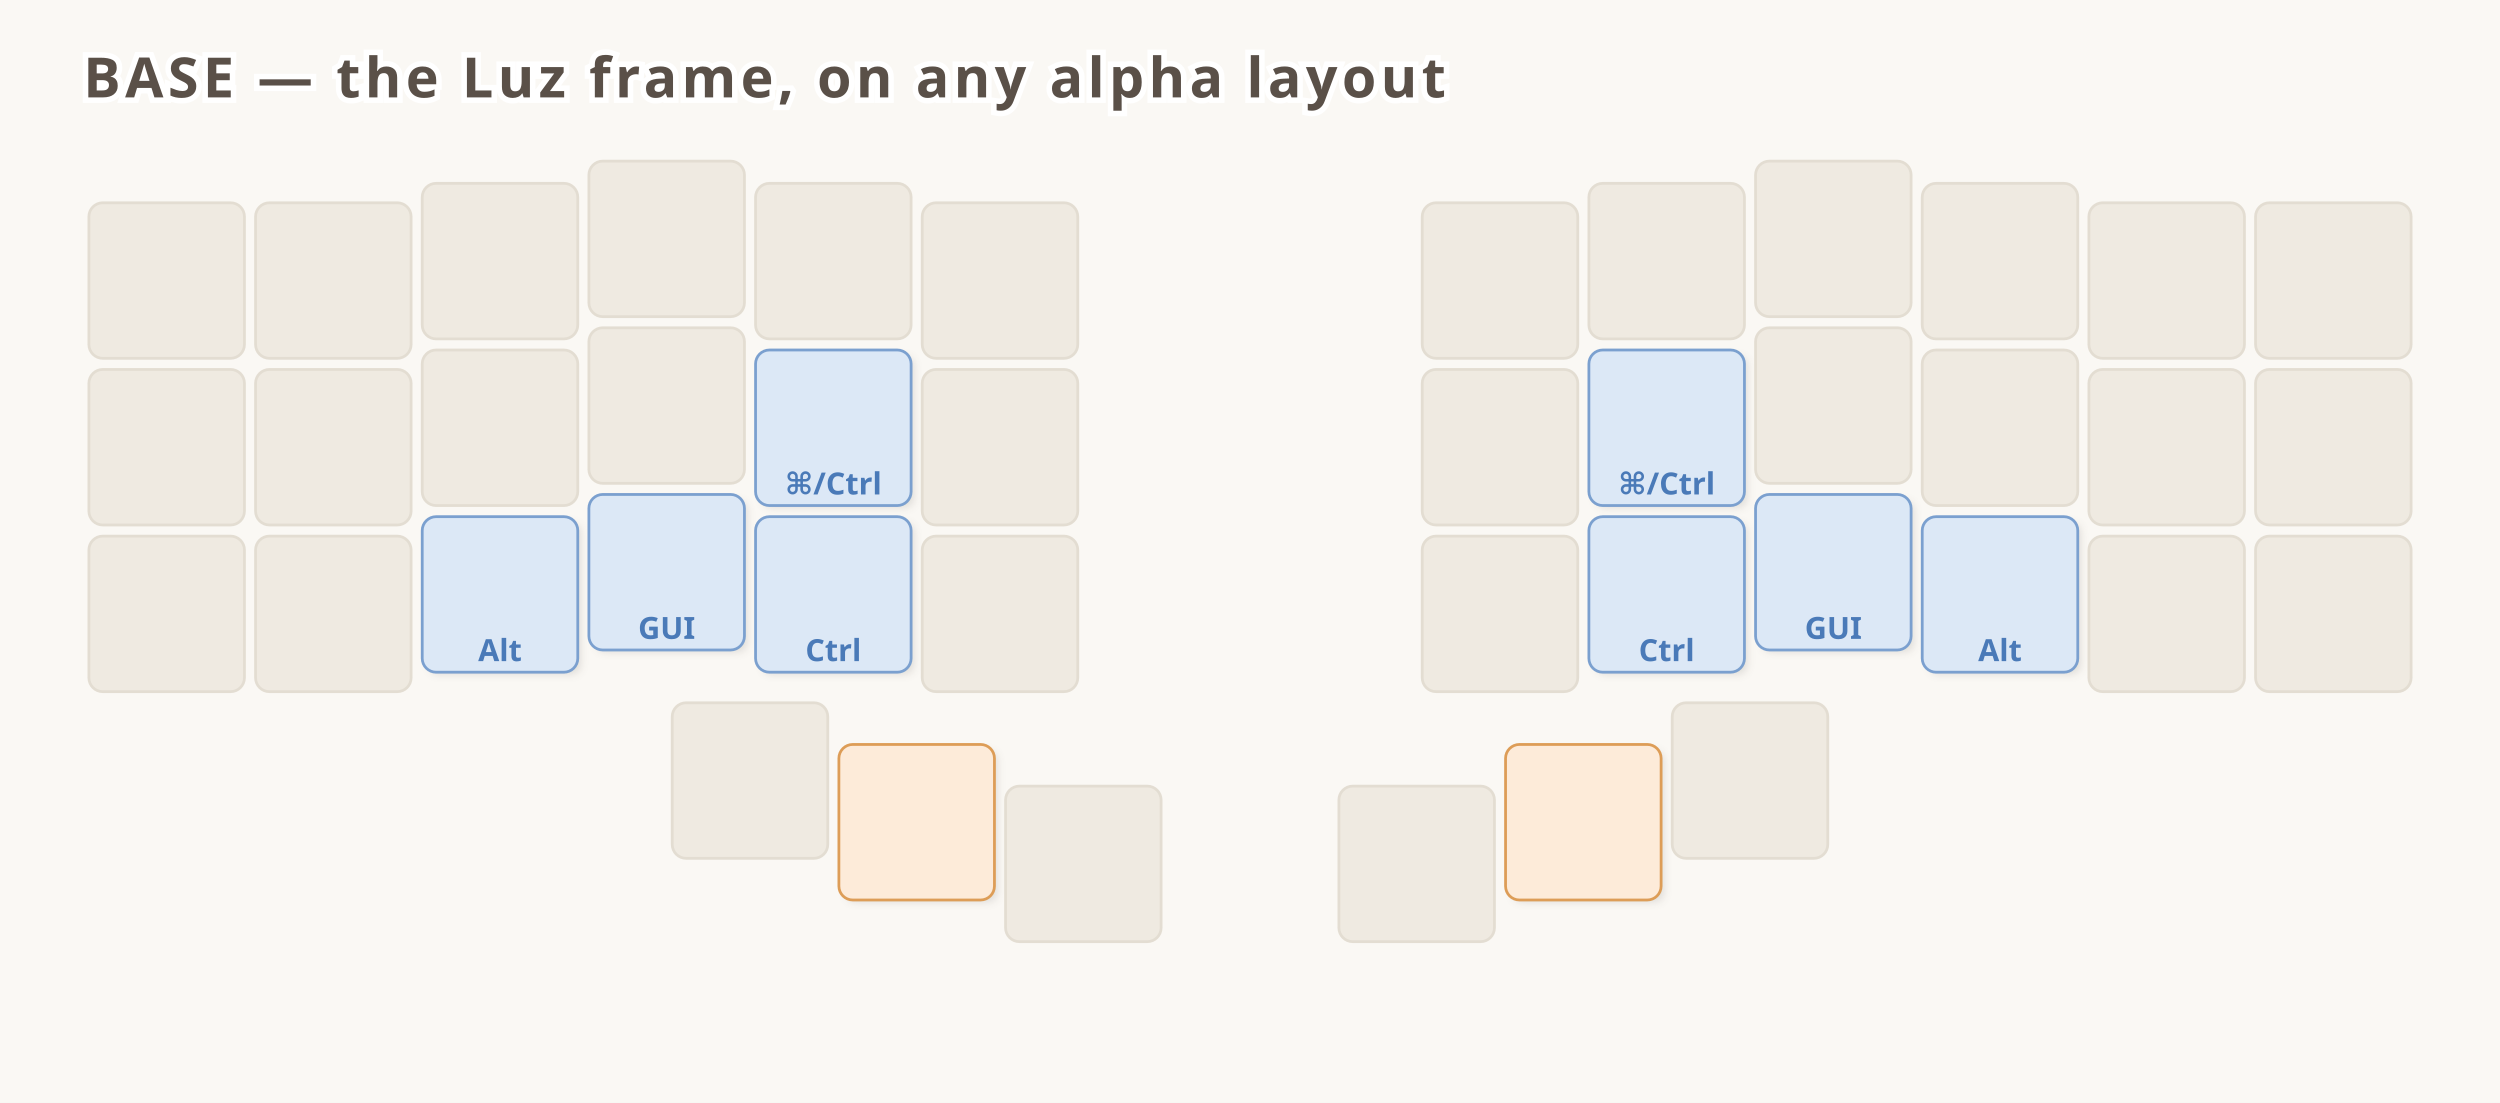
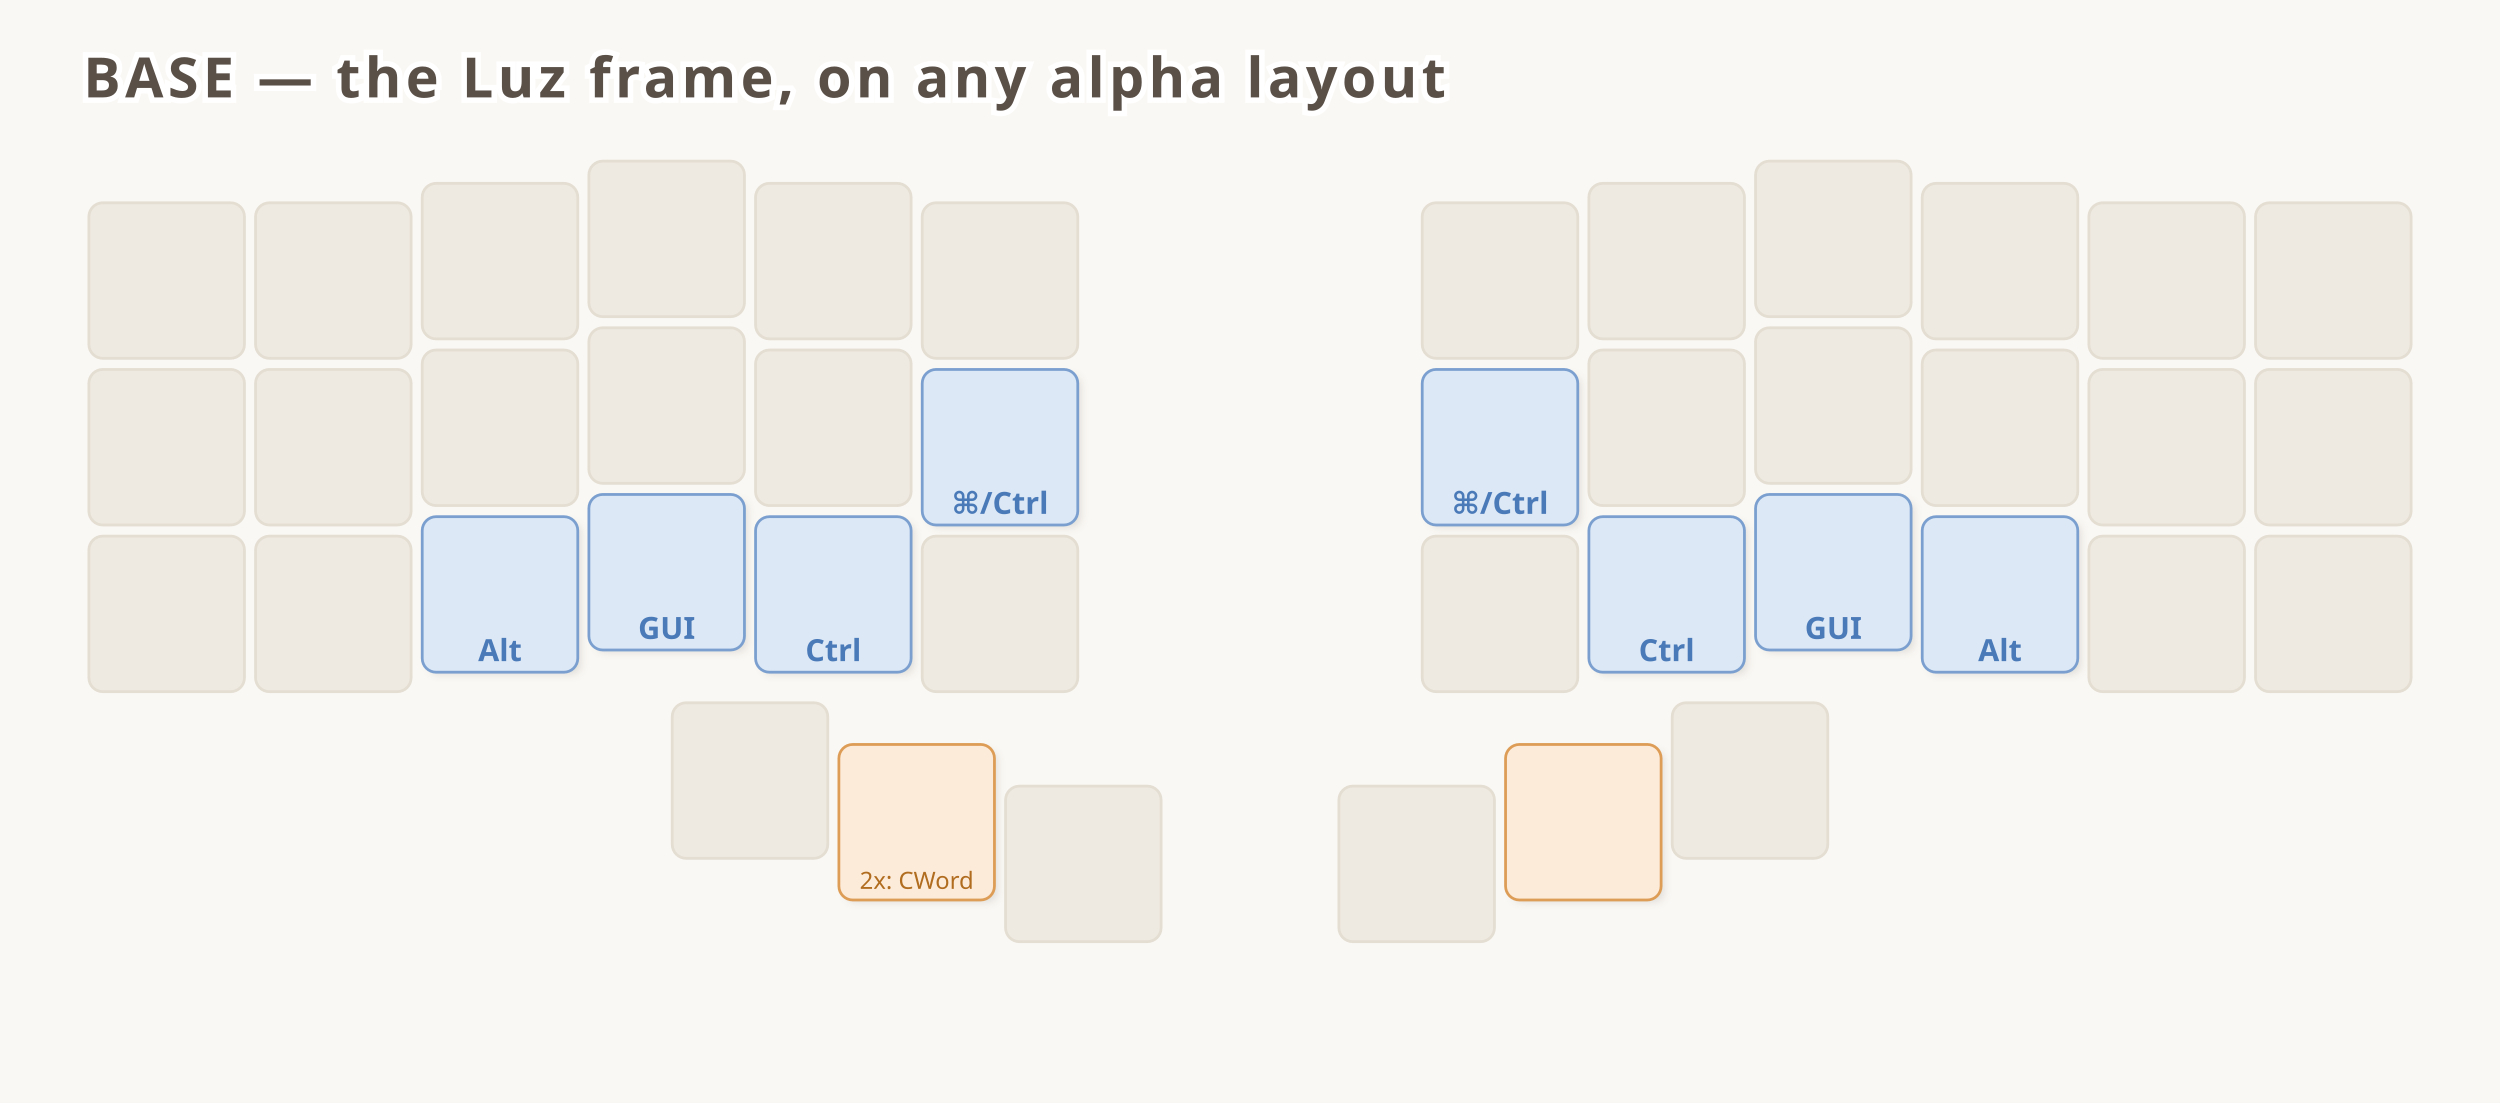
<svg xmlns="http://www.w3.org/2000/svg" xmlns:xlink="http://www.w3.org/1999/xlink" width="900" height="397" viewBox="0 0 900 397" class="keymap">
  <defs>
    <filter id="sh" x="-50%" y="-50%" width="200%" height="200%" color-interpolation-filters="sRGB">
      <feGaussianBlur stdDeviation="1.6" />
    </filter>
  </defs>
  <rect x="0" y="0" width="100%" height="100%" fill="#faf8f4" />
  <defs>/* start glyphs */
<svg id="mdi:apple-keyboard-shift">
      <svg id="mdi-apple-keyboard-shift" viewBox="0 0 24 24">
        <path d="M15,18V12H17.17L12,6.83L6.83,12H9V18H15M12,4L22,14H17V20H7V14H2L12,4Z" />
        <defs>
          <pattern id="stripes" patternUnits="userSpaceOnUse" width="8" height="8" patternTransform="rotate(45)">
            <rect width="8" height="8" fill="#efefef" />
            <rect width="4" height="8" fill="#c8c8c8" />
          </pattern>
        </defs>
      </svg>
      <defs>
        <pattern id="stripes" patternUnits="userSpaceOnUse" width="8" height="8" patternTransform="rotate(45)">
          <rect width="8" height="8" fill="#efefef" />
          <rect width="4" height="8" fill="#c8c8c8" />
        </pattern>
      </defs>
    </svg>
    <svg id="mdi:keyboard-space">
      <svg id="mdi-keyboard-space" viewBox="0 0 24 24">
        <path d="M3 15H5V19H19V15H21V19C21 20.1 20.1 21 19 21H5C3.9 21 3 20.1 3 19V15Z" />
        <defs>
          <pattern id="stripes" patternUnits="userSpaceOnUse" width="8" height="8" patternTransform="rotate(45)">
            <rect width="8" height="8" fill="#efefef" />
            <rect width="4" height="8" fill="#c8c8c8" />
          </pattern>
        </defs>
      </svg>
      <defs>
        <pattern id="stripes" patternUnits="userSpaceOnUse" width="8" height="8" patternTransform="rotate(45)">
          <rect width="8" height="8" fill="#efefef" />
          <rect width="4" height="8" fill="#c8c8c8" />
        </pattern>
      </defs>
    </svg>
  </defs>/* end glyphs */
<style>/* inherit to force styles through use tags */
svg path {
    fill: inherit;
}

/* font and background color specifications */
svg.keymap {
    font-family: 'Source Sans 3','Source Sans Pro',sans-serif;
    font-size: 14px;
    font-kerning: normal;
    text-rendering: optimizeLegibility;
    fill: #24292e;
}

/* default key styling */
rect.key {
    fill: #f6f8fa;
}

rect.key, rect.combo {
    stroke: #c9cccf;
    stroke-width: 1;
}

/* default key side styling, only used is draw_key_sides is set */
rect.side {
    filter: brightness(90%);
}

/* color accent for combo boxes */
rect.combo, rect.combo-separate {
    fill: #cdf;
}

/* color accent for held keys */
rect.held, rect.combo.held {
    fill: #fdd;
}

/* color accent for ghost (optional) keys */
rect.ghost, rect.combo.ghost {
    stroke-dasharray: 4, 4;
    stroke-width: 2;
}

text {
    text-anchor: middle;
    dominant-baseline: middle;
}

/* styling for layer labels */
text.label {
    font-weight: 600;
    font-size: 20px;
    letter-spacing: 0.08em;
    fill: #5a5048;
    text-anchor: start;
    stroke: white;
    stroke-width: 4;
    paint-order: stroke;
}

/* styling for optional footer */
text.footer {
    text-anchor: end;
    dominant-baseline: auto;
    stroke: white;
    stroke-width: 4;
    paint-order: stroke;
}

/* styling for combo tap, and key non-tap label text */
text.combo, text.hold, text.shifted, text.left, text.right, text.tl, text.tr, text.bl, text.br {
    font-size: 11px;
}

text.hold, text.bl, text.br {
    text-anchor: middle;
    dominant-baseline: auto;
}

text.shifted, text.tl, text.tr {
    text-anchor: middle;
    dominant-baseline: hanging;
}

text.left, text.tl, text.bl {
    text-anchor: start;
}

text.right, text.tr, text.br {
    text-anchor: end;
}

text.layer-activator {
    text-decoration: underline;
}

/* styling for hold/shifted label text in combo box */
text.combo.hold, text.combo.shifted, text.combo.left, text.combo.right {
    font-size: 8px;
}

/* lighter symbol for transparent keys */
text.trans {
    fill: #7b7e81;
}

/* styling for combo dendrons */
path.combo {
    stroke-width: 1;
    stroke: gray;
    fill: none;
}

/* Start Tabler Icons Cleanup */
/* cannot use height/width with glyphs */
.icon-tabler &gt; path {
    fill: inherit;
    stroke: inherit;
    stroke-width: 2;
}
/* hide tabler's default box */
.icon-tabler &gt; path[stroke="none"][fill="none"] {
    visibility: hidden;
}
/* End Tabler Icons Cleanup */

/* Two-tier palette: pale fills = content regions (ambient), vivid = behavior */
/* Tier 1 - ambient content categories (default dark text) */
/* Palette: grey = alphas/trans (default), white = unused, green = symbols,
   purple = layers, blue = navigation (incl. latches), orange = everything else */
svg.keymap { fill: #36322e; }
.key.none rect.key { fill: #efeae1; stroke: #e3ddd2; }
.key.symbol rect.key { fill: #e9f5f0; stroke: #bedfd2; }
.key.layer rect.key { fill: #ead9eb; stroke: #9a5fa1; }
.key.layer.tap, .key.layer.hold, .key.layer.shifted { fill: #9a5fa1; }
.key.nav rect.key { fill: #dbe9f8; stroke: #6b97c9; }
.key.delhold.tap, .key.delhold.hold, .key.delhold.shifted { fill: #c25f54; }
.key.editing rect.key, .key.state rect.key, .key.danger rect.key, .key.modifier rect.key { fill: #fdebd9; stroke: #dd9d57; }
.key.system rect.key { fill: #f9f0c9; stroke: #cdb94e; }
.key.modifier.tap, .key.modifier.hold, .key.modifier.shifted { fill: #b06c1f; }
.key.modtap rect.key { fill: #dce8f6; stroke: #7ba0cf; }
.key.modtap.hold { fill: #4a7ab8; font-weight: bold; }
.key.held rect.key { fill: url(#stripes); stroke: #999999; }
.combo.state rect.key { fill: #fdebd9; stroke: #dd9d57; }
.combo.symbol rect.key { fill: #e9f5f0; stroke: #bedfd2; }
.key.shifted { transform: translateY(2px); }
.key.hold {transform: translateY(-2px); }
</style>
  <g transform="translate(30, 0)" class="layer-BASE — the Luz frame, on any alpha layout">
    <text x="0" y="28" class="label" id="BASE--the-Luz-frame-on-any-alpha-layout">BASE — the Luz frame, on any alpha layout</text>
    <g transform="translate(0, 56)">
      <g transform="translate(30, 45)" class="key none keypos-0">
        <rect rx="5" ry="5" x="-28" y="-28" width="56" height="56" class="key none" />
      </g>
      <g transform="translate(90, 45)" class="key none keypos-1">
        <rect rx="5" ry="5" x="-28" y="-28" width="56" height="56" class="key none" />
      </g>
      <g transform="translate(150, 38)" class="key none keypos-2">
        <rect rx="5" ry="5" x="-28" y="-28" width="56" height="56" class="key none" />
      </g>
      <g transform="translate(210, 30)" class="key none keypos-3">
        <rect rx="5" ry="5" x="-28" y="-28" width="56" height="56" class="key none" />
      </g>
      <g transform="translate(270, 38)" class="key none keypos-4">
        <rect rx="5" ry="5" x="-28" y="-28" width="56" height="56" class="key none" />
      </g>
      <g transform="translate(330, 45)" class="key none keypos-5">
        <rect rx="5" ry="5" x="-28" y="-28" width="56" height="56" class="key none" />
      </g>
      <g transform="translate(510, 45)" class="key none keypos-6">
        <rect rx="5" ry="5" x="-28" y="-28" width="56" height="56" class="key none" />
      </g>
      <g transform="translate(570, 38)" class="key none keypos-7">
        <rect rx="5" ry="5" x="-28" y="-28" width="56" height="56" class="key none" />
      </g>
      <g transform="translate(630, 30)" class="key none keypos-8">
        <rect rx="5" ry="5" x="-28" y="-28" width="56" height="56" class="key none" />
      </g>
      <g transform="translate(690, 38)" class="key none keypos-9">
        <rect rx="5" ry="5" x="-28" y="-28" width="56" height="56" class="key none" />
      </g>
      <g transform="translate(750, 45)" class="key none keypos-10">
        <rect rx="5" ry="5" x="-28" y="-28" width="56" height="56" class="key none" />
      </g>
      <g transform="translate(810, 45)" class="key none keypos-11">
        <rect rx="5" ry="5" x="-28" y="-28" width="56" height="56" class="key none" />
      </g>
      <g transform="translate(30, 105)" class="key none keypos-12">
        <rect rx="5" ry="5" x="-28" y="-28" width="56" height="56" class="key none" />
      </g>
      <g transform="translate(90, 105)" class="key none keypos-13">
        <rect rx="5" ry="5" x="-28" y="-28" width="56" height="56" class="key none" />
      </g>
      <g transform="translate(150, 98)" class="key none keypos-14">
        <rect rx="5" ry="5" x="-28" y="-28" width="56" height="56" class="key none" />
      </g>
      <g transform="translate(210, 90)" class="key none keypos-15">
        <rect rx="5" ry="5" x="-28" y="-28" width="56" height="56" class="key none" />
      </g>
-       <g transform="translate(270, 98)" class="key modtap keypos-16">
+       <g transform="translate(270, 98)" class="key none keypos-16">
+         <rect rx="5" ry="5" x="-28" y="-28" width="56" height="56" class="key none" />
+       </g>
+       <g transform="translate(330, 105)" class="key modtap keypos-17">
        <rect x="-25.2" y="-25.5" width="54" height="54" rx="3" ry="3" fill="#3a2f25" opacity="0.16" filter="url(#sh)" />
        <rect rx="5" ry="5" x="-28" y="-28" width="56" height="56" class="key modtap" />
        <text x="0" y="26" class="key modtap hold">⌘/Ctrl</text>
      </g>
-       <g transform="translate(330, 105)" class="key none keypos-17">
-         <rect rx="5" ry="5" x="-28" y="-28" width="56" height="56" class="key none" />
-       </g>
-       <g transform="translate(510, 105)" class="key none keypos-18">
-         <rect rx="5" ry="5" x="-28" y="-28" width="56" height="56" class="key none" />
-       </g>
-       <g transform="translate(570, 98)" class="key modtap keypos-19">
+       <g transform="translate(510, 105)" class="key modtap keypos-18">
        <rect x="-25.2" y="-25.5" width="54" height="54" rx="3" ry="3" fill="#3a2f25" opacity="0.16" filter="url(#sh)" />
        <rect rx="5" ry="5" x="-28" y="-28" width="56" height="56" class="key modtap" />
        <text x="0" y="26" class="key modtap hold">⌘/Ctrl</text>
+       </g>
+       <g transform="translate(570, 98)" class="key none keypos-19">
+         <rect rx="5" ry="5" x="-28" y="-28" width="56" height="56" class="key none" />
      </g>
      <g transform="translate(630, 90)" class="key none keypos-20">
        <rect rx="5" ry="5" x="-28" y="-28" width="56" height="56" class="key none" />
      </g>
      <g transform="translate(690, 98)" class="key none keypos-21">
        <rect rx="5" ry="5" x="-28" y="-28" width="56" height="56" class="key none" />
      </g>
      <g transform="translate(750, 105)" class="key none keypos-22">
        <rect rx="5" ry="5" x="-28" y="-28" width="56" height="56" class="key none" />
      </g>
      <g transform="translate(810, 105)" class="key none keypos-23">
        <rect rx="5" ry="5" x="-28" y="-28" width="56" height="56" class="key none" />
      </g>
      <g transform="translate(30, 165)" class="key none keypos-24">
        <rect rx="5" ry="5" x="-28" y="-28" width="56" height="56" class="key none" />
      </g>
      <g transform="translate(90, 165)" class="key none keypos-25">
        <rect rx="5" ry="5" x="-28" y="-28" width="56" height="56" class="key none" />
      </g>
      <g transform="translate(150, 158)" class="key modtap keypos-26">
        <rect x="-25.2" y="-25.5" width="54" height="54" rx="3" ry="3" fill="#3a2f25" opacity="0.16" filter="url(#sh)" />
        <rect rx="5" ry="5" x="-28" y="-28" width="56" height="56" class="key modtap" />
        <text x="0" y="26" class="key modtap hold">Alt</text>
      </g>
      <g transform="translate(210, 150)" class="key modtap keypos-27">
        <rect x="-25.2" y="-25.5" width="54" height="54" rx="3" ry="3" fill="#3a2f25" opacity="0.16" filter="url(#sh)" />
        <rect rx="5" ry="5" x="-28" y="-28" width="56" height="56" class="key modtap" />
        <text x="0" y="26" class="key modtap hold">GUI</text>
      </g>
      <g transform="translate(270, 158)" class="key modtap keypos-28">
        <rect x="-25.2" y="-25.5" width="54" height="54" rx="3" ry="3" fill="#3a2f25" opacity="0.16" filter="url(#sh)" />
        <rect rx="5" ry="5" x="-28" y="-28" width="56" height="56" class="key modtap" />
        <text x="0" y="26" class="key modtap hold">Ctrl</text>
      </g>
      <g transform="translate(330, 165)" class="key none keypos-29">
        <rect rx="5" ry="5" x="-28" y="-28" width="56" height="56" class="key none" />
      </g>
      <g transform="translate(510, 165)" class="key none keypos-30">
        <rect rx="5" ry="5" x="-28" y="-28" width="56" height="56" class="key none" />
      </g>
      <g transform="translate(570, 158)" class="key modtap keypos-31">
        <rect x="-25.2" y="-25.5" width="54" height="54" rx="3" ry="3" fill="#3a2f25" opacity="0.16" filter="url(#sh)" />
        <rect rx="5" ry="5" x="-28" y="-28" width="56" height="56" class="key modtap" />
        <text x="0" y="26" class="key modtap hold">Ctrl</text>
      </g>
      <g transform="translate(630, 150)" class="key modtap keypos-32">
        <rect x="-25.2" y="-25.5" width="54" height="54" rx="3" ry="3" fill="#3a2f25" opacity="0.16" filter="url(#sh)" />
        <rect rx="5" ry="5" x="-28" y="-28" width="56" height="56" class="key modtap" />
        <text x="0" y="26" class="key modtap hold">GUI</text>
      </g>
      <g transform="translate(690, 158)" class="key modtap keypos-33">
        <rect x="-25.2" y="-25.5" width="54" height="54" rx="3" ry="3" fill="#3a2f25" opacity="0.16" filter="url(#sh)" />
        <rect rx="5" ry="5" x="-28" y="-28" width="56" height="56" class="key modtap" />
        <text x="0" y="26" class="key modtap hold">Alt</text>
      </g>
      <g transform="translate(750, 165)" class="key none keypos-34">
        <rect rx="5" ry="5" x="-28" y="-28" width="56" height="56" class="key none" />
      </g>
      <g transform="translate(810, 165)" class="key none keypos-35">
        <rect rx="5" ry="5" x="-28" y="-28" width="56" height="56" class="key none" />
      </g>
      <g transform="translate(240, 225)" class="key none keypos-36">
        <rect rx="5" ry="5" x="-28" y="-28" width="56" height="56" class="key none" />
      </g>
      <g transform="translate(300, 240)" class="key modifier keypos-37">
        <rect x="-25.2" y="-25.5" width="54" height="54" rx="3" ry="3" fill="#3a2f25" opacity="0.16" filter="url(#sh)" />
        <rect rx="5" ry="5" x="-28" y="-28" width="56" height="56" class="key modifier" />
        <use href="#mdi:apple-keyboard-shift" xlink:href="#mdi:apple-keyboard-shift" x="-7" y="-7" height="14" width="14.0" class="key modifier tap glyph mdi:apple-keyboard-shift" />
+         <text x="0" y="26" class="key modifier hold">
+           <tspan style="font-size: 78%">2x: CWord</tspan>
+         </text>
      </g>
      <g transform="translate(360, 255)" class="key none keypos-38">
        <rect rx="5" ry="5" x="-28" y="-28" width="56" height="56" class="key none" />
      </g>
      <g transform="translate(480, 255)" class="key none keypos-39">
        <rect rx="5" ry="5" x="-28" y="-28" width="56" height="56" class="key none" />
      </g>
      <g transform="translate(540, 240)" class="key editing keypos-40">
        <rect x="-25.2" y="-25.5" width="54" height="54" rx="3" ry="3" fill="#3a2f25" opacity="0.16" filter="url(#sh)" />
        <rect rx="5" ry="5" x="-28" y="-28" width="56" height="56" class="key editing" />
        <use href="#mdi:keyboard-space" xlink:href="#mdi:keyboard-space" x="-7" y="-7" height="14" width="14.0" class="key editing tap glyph mdi:keyboard-space" />
      </g>
      <g transform="translate(600, 225)" class="key none keypos-41">
        <rect rx="5" ry="5" x="-28" y="-28" width="56" height="56" class="key none" />
      </g>
    </g>
  </g>
  <defs>
    <pattern id="stripes" patternUnits="userSpaceOnUse" width="8" height="8" patternTransform="rotate(45)">
      <rect width="8" height="8" fill="#efefef" />
      <rect width="4" height="8" fill="#c8c8c8" />
    </pattern>
  </defs>
</svg>
